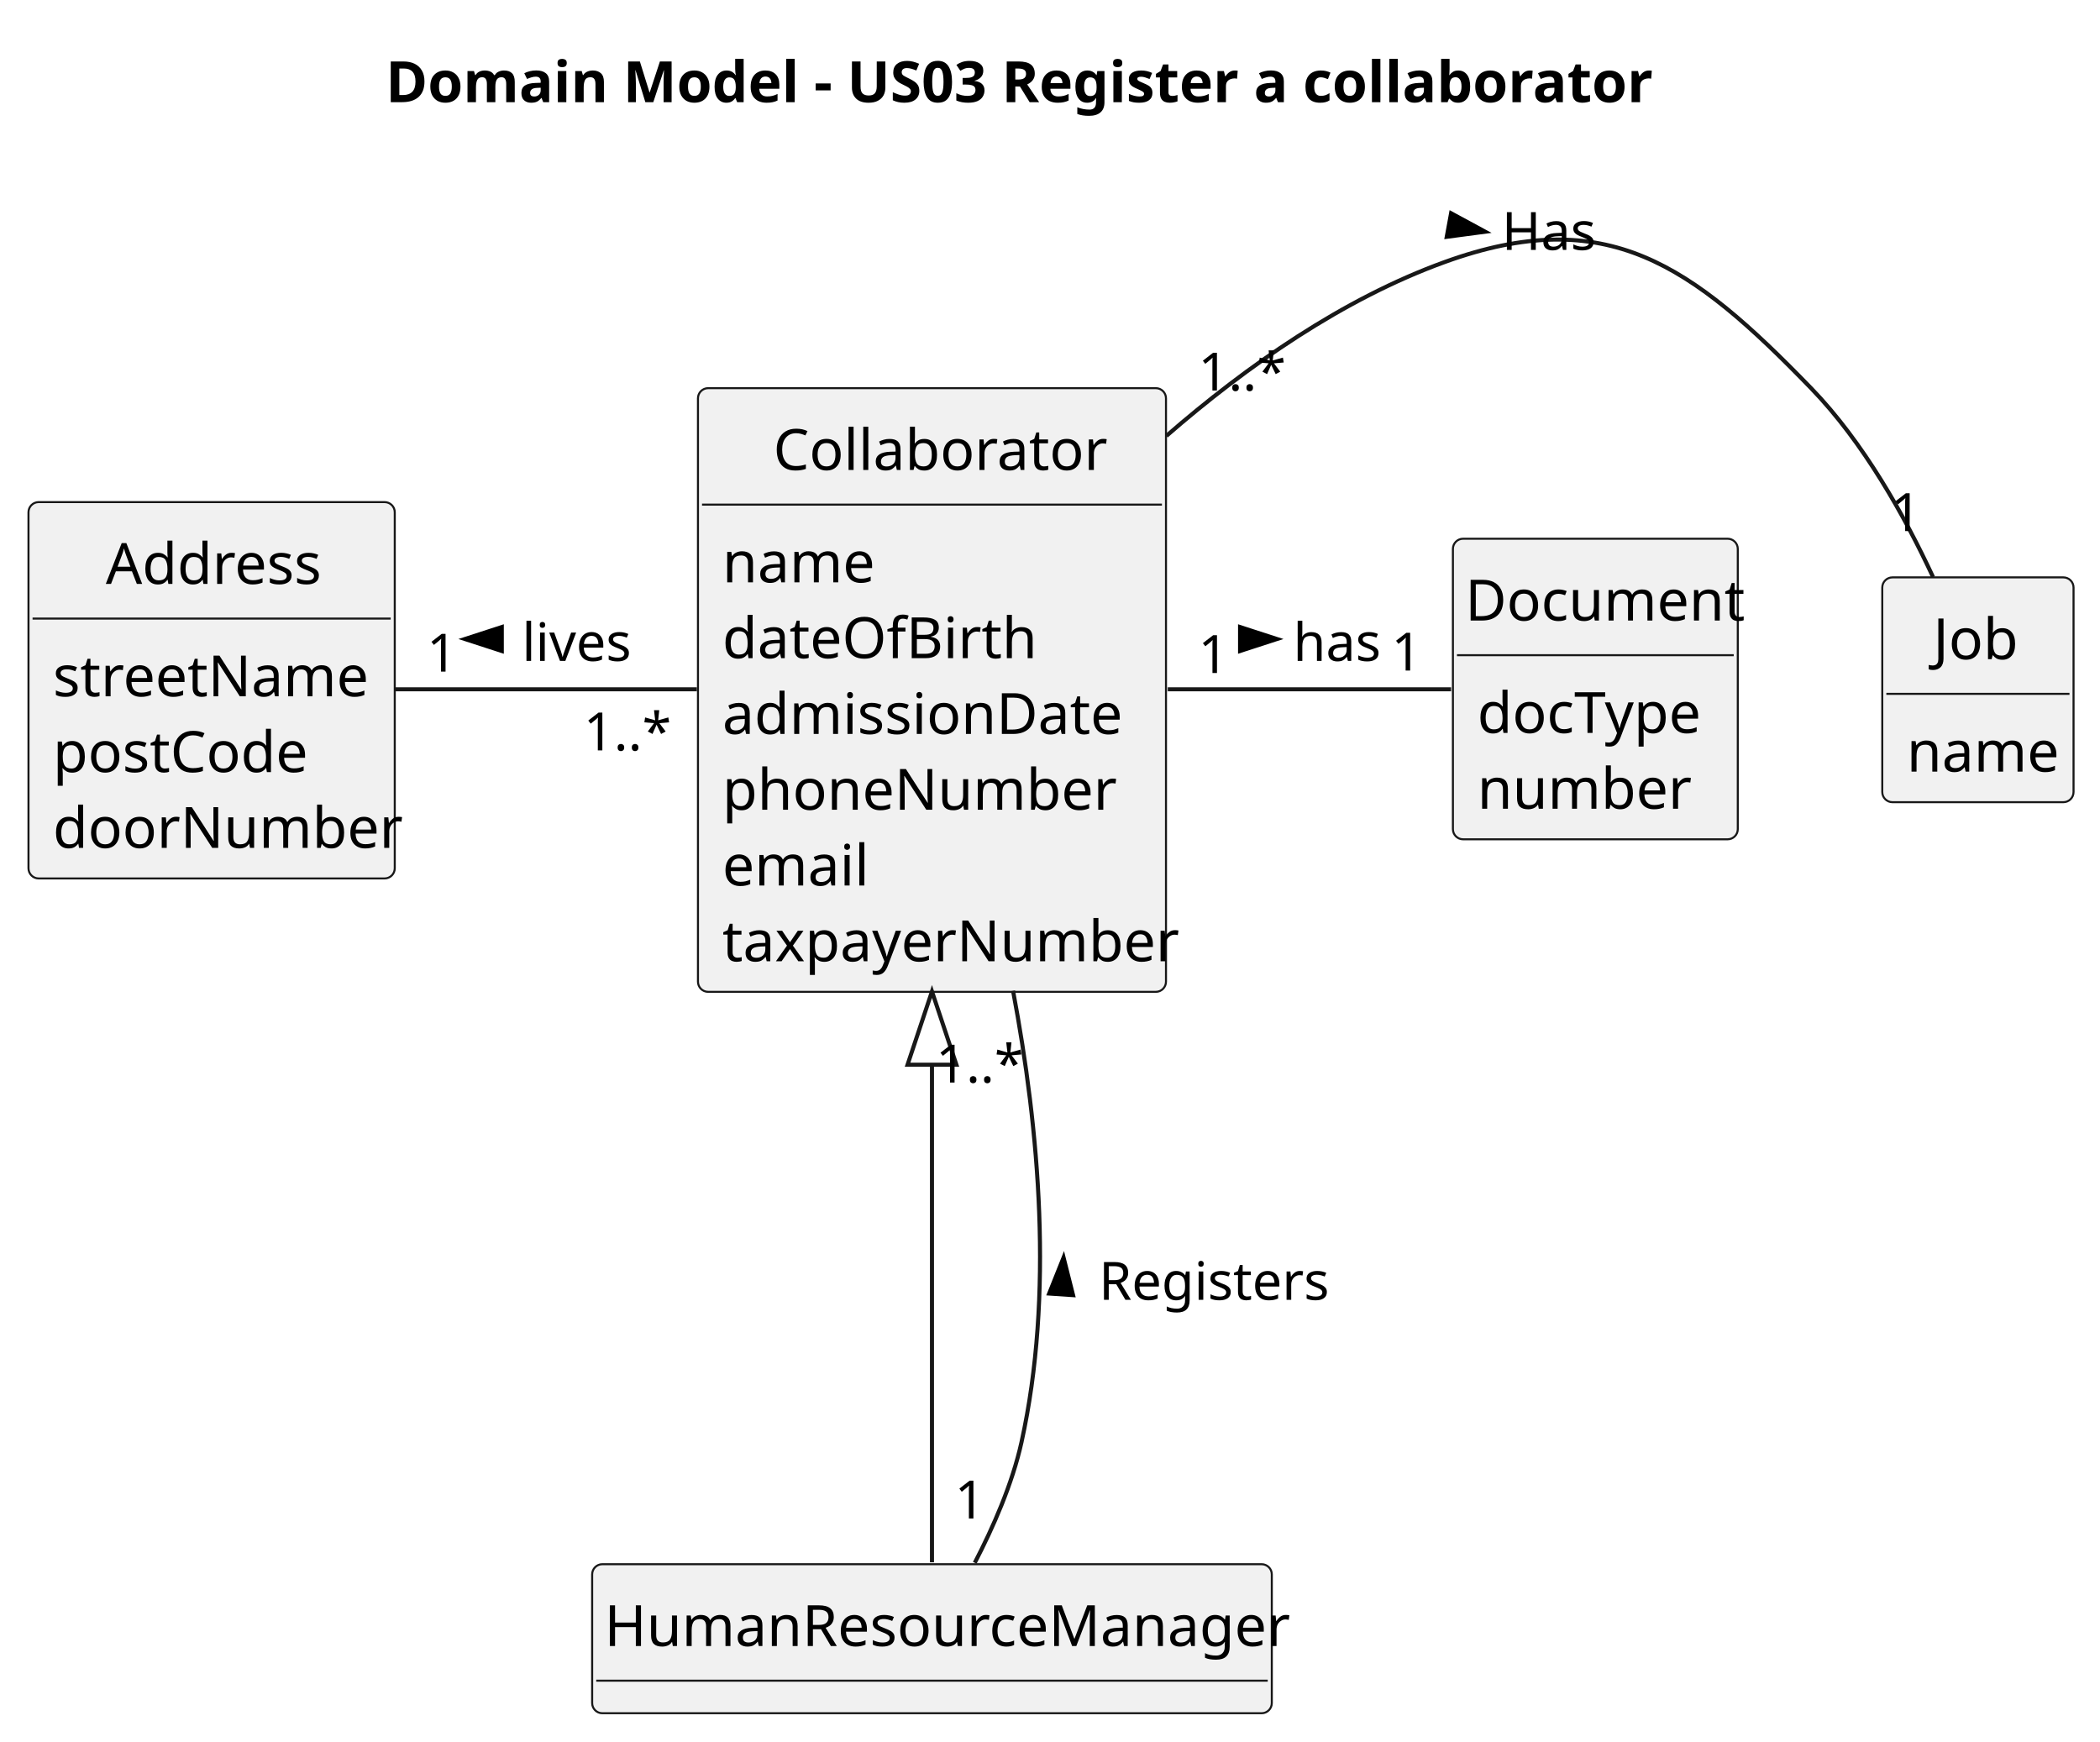
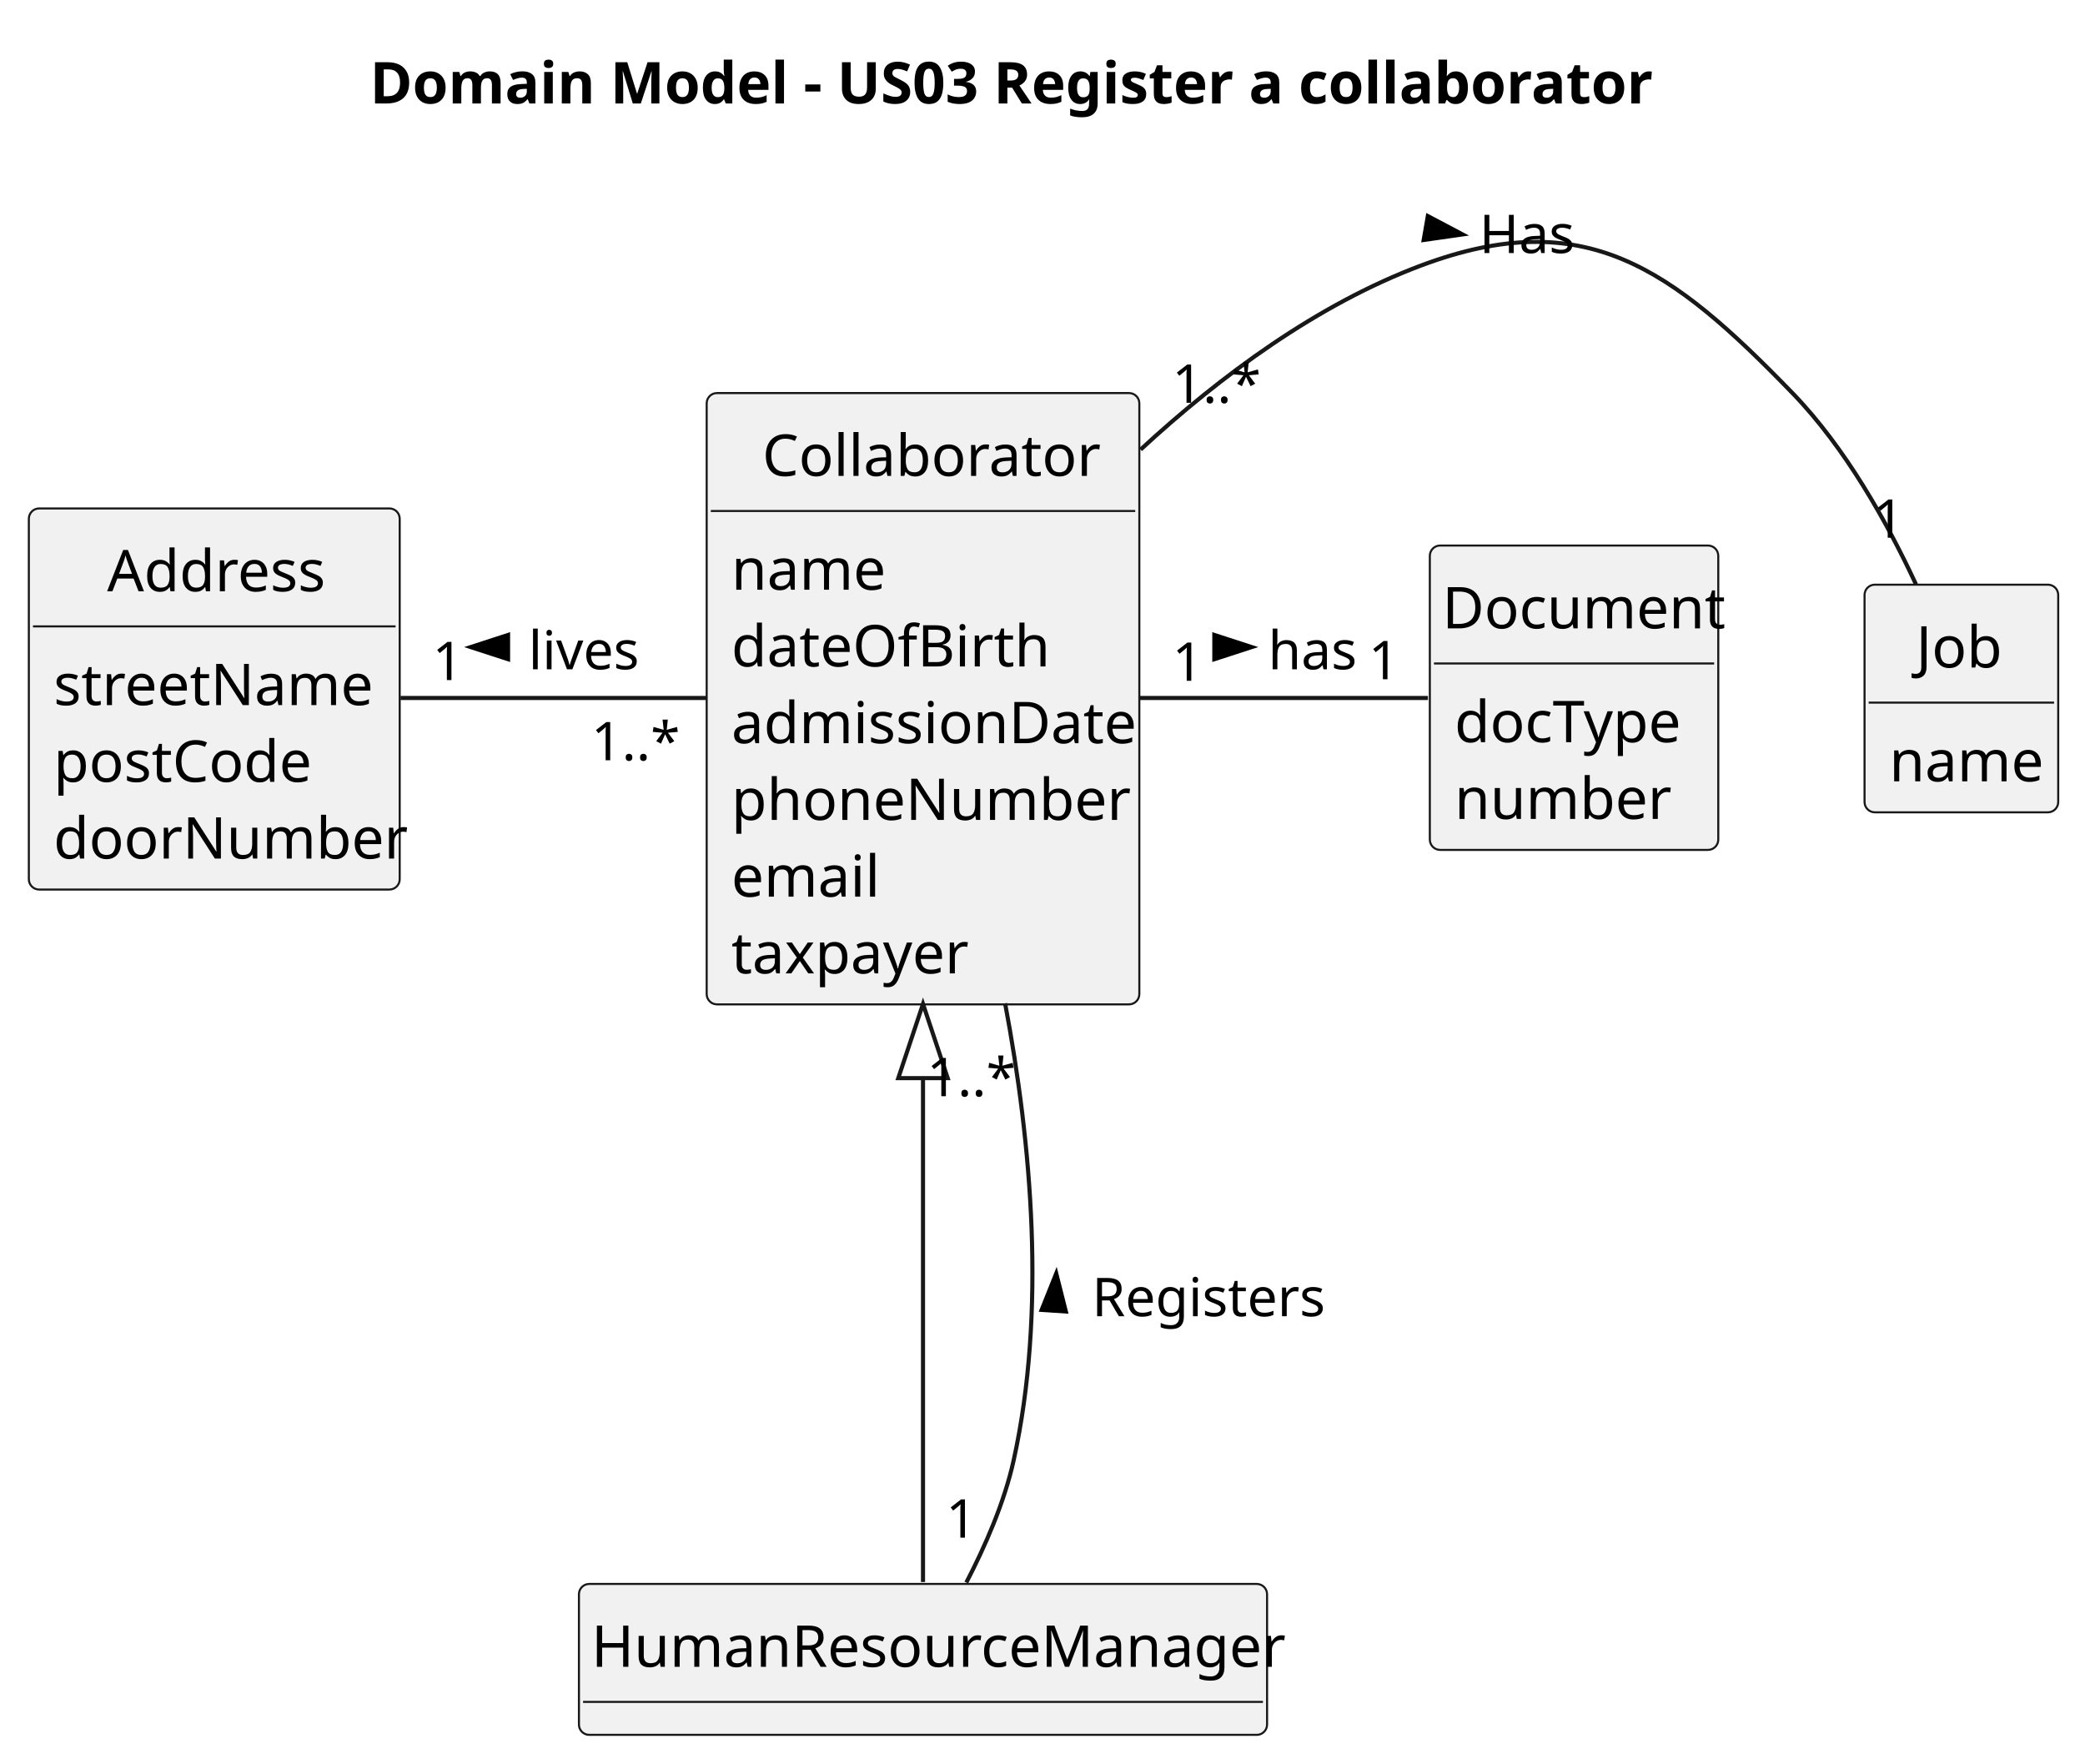
- <svg xmlns="http://www.w3.org/2000/svg" contentStyleType="text/css" height="428px" preserveAspectRatio="none" style="width:516px;height:428px;background:#FFFFFF;" version="1.1" viewBox="0 0 516 428" width="516px" zoomAndPan="magnify">
+ <svg xmlns="http://www.w3.org/2000/svg" contentStyleType="text/css" height="428px" preserveAspectRatio="none" style="width:506px;height:428px;background:#FFFFFF;" version="1.1" viewBox="0 0 506 428" width="506px" zoomAndPan="magnify">
  <defs />
  <g>
-     <text fill="#000000" font-family="sans-serif" font-size="14" font-weight="bold" lengthAdjust="spacing" textLength="313" x="94.75" y="25.107">Domain Model - US03 Register a collaborator</text>
+     <text fill="#000000" font-family="sans-serif" font-size="14" font-weight="bold" lengthAdjust="spacing" textLength="313" x="89.75" y="25.107">Domain Model - US03 Register a collaborator</text>
    <g id="elem_HumanResourceManager">
-       <rect codeLine="10" fill="#F1F1F1" height="36.621" id="HumanResourceManager" rx="2.5" ry="2.5" style="stroke:#181818;stroke-width:0.5;" width="167" x="145.5" y="384.384" />
-       <text fill="#000000" font-family="sans-serif" font-size="14" lengthAdjust="spacing" textLength="161" x="148.5" y="404.491">HumanResourceManager</text>
-       <line style="stroke:#181818;stroke-width:0.5;" x1="146.5" x2="311.5" y1="413.005" y2="413.005" />
+       <rect codeLine="10" fill="#F1F1F1" height="36.621" id="HumanResourceManager" rx="2.5" ry="2.5" style="stroke:#181818;stroke-width:0.5;" width="167" x="140.5" y="384.384" />
+       <text fill="#000000" font-family="sans-serif" font-size="14" lengthAdjust="spacing" textLength="161" x="143.5" y="404.491">HumanResourceManager</text>
+       <line style="stroke:#181818;stroke-width:0.5;" x1="141.5" x2="306.5" y1="413.005" y2="413.005" />
    </g>
    <g id="elem_Collaborator">
-       <rect codeLine="13" fill="#F1F1F1" height="148.348" id="Collaborator" rx="2.5" ry="2.5" style="stroke:#181818;stroke-width:0.5;" width="115" x="171.5" y="95.384" />
-       <text fill="#000000" font-family="sans-serif" font-size="14" lengthAdjust="spacing" textLength="78" x="190" y="115.491">Collaborator</text>
-       <line style="stroke:#181818;stroke-width:0.5;" x1="172.5" x2="285.5" y1="124.005" y2="124.005" />
+       <rect codeLine="13" fill="#F1F1F1" height="148.348" id="Collaborator" rx="2.5" ry="2.5" style="stroke:#181818;stroke-width:0.5;" width="105" x="171.5" y="95.384" />
+       <text fill="#000000" font-family="sans-serif" font-size="14" lengthAdjust="spacing" textLength="78" x="185" y="115.491">Collaborator</text>
+       <line style="stroke:#181818;stroke-width:0.5;" x1="172.5" x2="275.5" y1="124.005" y2="124.005" />
      <text fill="#000000" font-family="sans-serif" font-size="14" lengthAdjust="spacing" textLength="35" x="177.5" y="143.112">name</text>
      <text fill="#000000" font-family="sans-serif" font-size="14" lengthAdjust="spacing" textLength="72" x="177.5" y="161.733">dateOfBirth</text>
      <text fill="#000000" font-family="sans-serif" font-size="14" lengthAdjust="spacing" textLength="93" x="177.5" y="180.355">admissionDate</text>
      <text fill="#000000" font-family="sans-serif" font-size="14" lengthAdjust="spacing" textLength="89" x="177.5" y="198.976">phoneNumber</text>
      <text fill="#000000" font-family="sans-serif" font-size="14" lengthAdjust="spacing" textLength="33" x="177.5" y="217.597">email</text>
-       <text fill="#000000" font-family="sans-serif" font-size="14" lengthAdjust="spacing" textLength="103" x="177.5" y="236.218">taxpayerNumber</text>
+       <text fill="#000000" font-family="sans-serif" font-size="14" lengthAdjust="spacing" textLength="54" x="177.5" y="236.218">taxpayer</text>
    </g>
    <g id="elem_Job">
-       <rect codeLine="22" fill="#F1F1F1" height="55.242" id="Job" rx="2.5" ry="2.5" style="stroke:#181818;stroke-width:0.5;" width="47" x="462.5" y="141.884" />
-       <text fill="#000000" font-family="sans-serif" font-size="14" lengthAdjust="spacing" textLength="22" x="475" y="161.991">Job</text>
-       <line style="stroke:#181818;stroke-width:0.5;" x1="463.5" x2="508.5" y1="170.505" y2="170.505" />
-       <text fill="#000000" font-family="sans-serif" font-size="14" lengthAdjust="spacing" textLength="35" x="468.5" y="189.612">name</text>
+       <rect codeLine="22" fill="#F1F1F1" height="55.242" id="Job" rx="2.5" ry="2.5" style="stroke:#181818;stroke-width:0.5;" width="47" x="452.5" y="141.884" />
+       <text fill="#000000" font-family="sans-serif" font-size="14" lengthAdjust="spacing" textLength="22" x="465" y="161.991">Job</text>
+       <line style="stroke:#181818;stroke-width:0.5;" x1="453.5" x2="498.5" y1="170.505" y2="170.505" />
+       <text fill="#000000" font-family="sans-serif" font-size="14" lengthAdjust="spacing" textLength="35" x="458.5" y="189.612">name</text>
    </g>
    <g id="elem_Address">
      <rect codeLine="26" fill="#F1F1F1" height="92.484" id="Address" rx="2.5" ry="2.5" style="stroke:#181818;stroke-width:0.5;" width="90" x="7" y="123.384" />
      <text fill="#000000" font-family="sans-serif" font-size="14" lengthAdjust="spacing" textLength="52" x="26" y="143.491">Address</text>
      <line style="stroke:#181818;stroke-width:0.5;" x1="8" x2="96" y1="152.005" y2="152.005" />
      <text fill="#000000" font-family="sans-serif" font-size="14" lengthAdjust="spacing" textLength="72" x="13" y="171.112">streetName</text>
      <text fill="#000000" font-family="sans-serif" font-size="14" lengthAdjust="spacing" textLength="61" x="13" y="189.733">postCode</text>
      <text fill="#000000" font-family="sans-serif" font-size="14" lengthAdjust="spacing" textLength="78" x="13" y="208.355">doorNumber</text>
    </g>
    <g id="elem_Document">
-       <rect codeLine="32" fill="#F1F1F1" height="73.863" id="Document" rx="2.5" ry="2.5" style="stroke:#181818;stroke-width:0.5;" width="70" x="357" y="132.384" />
-       <text fill="#000000" font-family="sans-serif" font-size="14" lengthAdjust="spacing" textLength="64" x="360" y="152.491">Document</text>
-       <line style="stroke:#181818;stroke-width:0.5;" x1="358" x2="426" y1="161.005" y2="161.005" />
-       <text fill="#000000" font-family="sans-serif" font-size="14" lengthAdjust="spacing" textLength="55" x="363" y="180.112">docType</text>
-       <text fill="#000000" font-family="sans-serif" font-size="14" lengthAdjust="spacing" textLength="48" x="363" y="198.733">number</text>
+       <rect codeLine="32" fill="#F1F1F1" height="73.863" id="Document" rx="2.5" ry="2.5" style="stroke:#181818;stroke-width:0.5;" width="70" x="347" y="132.384" />
+       <text fill="#000000" font-family="sans-serif" font-size="14" lengthAdjust="spacing" textLength="64" x="350" y="152.491">Document</text>
+       <line style="stroke:#181818;stroke-width:0.5;" x1="348" x2="416" y1="161.005" y2="161.005" />
+       <text fill="#000000" font-family="sans-serif" font-size="14" lengthAdjust="spacing" textLength="55" x="353" y="180.112">docType</text>
+       <text fill="#000000" font-family="sans-serif" font-size="14" lengthAdjust="spacing" textLength="48" x="353" y="198.733">number</text>
    </g>
    <g id="link_Collaborator_HumanResourceManager">
-       <path codeLine="37" d="M229,261.634 C229,310.914 229,354.124 229,383.914 " fill="none" id="Collaborator-backto-HumanResourceManager" style="stroke:#181818;stroke-width:1.0;" />
-       <polygon fill="none" points="229,243.634,223,261.634,235,261.634,229,243.634" style="stroke:#181818;stroke-width:1.0;" />
+       <path codeLine="37" d="M224,261.634 C224,310.914 224,354.124 224,383.914 " fill="none" id="Collaborator-backto-HumanResourceManager" style="stroke:#181818;stroke-width:1.0;" />
+       <polygon fill="none" points="224,243.634,218,261.634,230,261.634,224,243.634" style="stroke:#181818;stroke-width:1.0;" />
    </g>
    <g id="link_HumanResourceManager_Collaborator">
-       <path codeLine="38" d="M239.51,384.044 C244,375.394 248.73,364.684 251,354.384 C258.96,318.254 255.33,277.454 248.92,243.474 " fill="none" id="HumanResourceManager-Collaborator" style="stroke:#181818;stroke-width:1.0;" />
-       <polygon fill="#000000" points="261.334,309.041,257.798,317.869,263.662,318.262,261.334,309.041" style="stroke:#000000;stroke-width:1.0;" />
-       <text fill="#000000" font-family="sans-serif" font-size="13" lengthAdjust="spacing" textLength="55" x="270" y="319.412">Registers</text>
-       <text fill="#000000" font-family="sans-serif" font-size="13" lengthAdjust="spacing" textLength="7" x="234.569" y="373.139">1</text>
-       <text fill="#000000" font-family="sans-serif" font-size="13" lengthAdjust="spacing" textLength="20" x="229.943" y="266.016">1..*</text>
+       <path codeLine="38" d="M234.51,384.044 C239,375.394 243.73,364.684 246,354.384 C253.96,318.254 250.33,277.454 243.92,243.474 " fill="none" id="HumanResourceManager-Collaborator" style="stroke:#181818;stroke-width:1.0;" />
+       <polygon fill="#000000" points="256.334,309.041,252.798,317.869,258.662,318.262,256.334,309.041" style="stroke:#000000;stroke-width:1.0;" />
+       <text fill="#000000" font-family="sans-serif" font-size="13" lengthAdjust="spacing" textLength="55" x="265" y="319.412">Registers</text>
+       <text fill="#000000" font-family="sans-serif" font-size="13" lengthAdjust="spacing" textLength="7" x="229.569" y="373.139">1</text>
+       <text fill="#000000" font-family="sans-serif" font-size="13" lengthAdjust="spacing" textLength="20" x="224.943" y="266.016">1..*</text>
    </g>
    <g id="link_Collaborator_Job">
-       <path codeLine="39" d="M286.59,107.124 C306.41,89.894 329.97,73.444 355,64.384 C394.78,49.984 415.56,65.004 445,95.384 C457.88,108.674 468.01,126.814 474.98,141.804 " fill="none" id="Collaborator-Job" style="stroke:#181818;stroke-width:1.0;" />
-       <polygon fill="#000000" points="364.917,56.934,356.554,52.407,355.49,58.187,364.917,56.934" style="stroke:#000000;stroke-width:1.0;" />
-       <text fill="#000000" font-family="sans-serif" font-size="13" lengthAdjust="spacing" textLength="23" x="369" y="61.412">Has</text>
-       <text fill="#000000" font-family="sans-serif" font-size="13" lengthAdjust="spacing" textLength="20" x="294.405" y="95.967">1..*</text>
-       <text fill="#000000" font-family="sans-serif" font-size="13" lengthAdjust="spacing" textLength="7" x="464.622" y="130.494">1</text>
+       <path codeLine="39" d="M276.8,109.104 C296.23,91.184 319.73,73.824 345,64.384 C384.63,49.584 405.56,65.004 435,95.384 C447.88,108.674 458.01,126.814 464.98,141.804 " fill="none" id="Collaborator-Job" style="stroke:#181818;stroke-width:1.0;" />
+       <polygon fill="#000000" points="354.926,56.885,346.518,52.441,345.512,58.232,354.926,56.885" style="stroke:#000000;stroke-width:1.0;" />
+       <text fill="#000000" font-family="sans-serif" font-size="13" lengthAdjust="spacing" textLength="23" x="359" y="61.412">Has</text>
+       <text fill="#000000" font-family="sans-serif" font-size="13" lengthAdjust="spacing" textLength="20" x="284.454" y="97.746">1..*</text>
+       <text fill="#000000" font-family="sans-serif" font-size="13" lengthAdjust="spacing" textLength="7" x="454.622" y="130.494">1</text>
    </g>
    <g id="link_Address_Collaborator">
-       <path codeLine="40" d="M97.12,169.384 C119.66,169.384 147.17,169.384 171.23,169.384 " fill="none" id="Address-Collaborator" style="stroke:#181818;stroke-width:1.0;" />
+       <path codeLine="40" d="M97.19,169.384 C119.98,169.384 147.76,169.384 171.49,169.384 " fill="none" id="Address-Collaborator" style="stroke:#181818;stroke-width:1.0;" />
      <polygon fill="#000000" points="114.25,157.029,123.295,159.968,123.295,154.09,114.25,157.029" style="stroke:#000000;stroke-width:1.0;" />
      <text fill="#000000" font-family="sans-serif" font-size="13" lengthAdjust="spacing" textLength="25" x="128.25" y="162.412">lives</text>
-       <text fill="#000000" font-family="sans-serif" font-size="13" lengthAdjust="spacing" textLength="7" x="104.869" y="165.042">1</text>
-       <text fill="#000000" font-family="sans-serif" font-size="13" lengthAdjust="spacing" textLength="20" x="143.394" y="184.392">1..*</text>
+       <text fill="#000000" font-family="sans-serif" font-size="13" lengthAdjust="spacing" textLength="7" x="104.95" y="165.042">1</text>
+       <text fill="#000000" font-family="sans-serif" font-size="13" lengthAdjust="spacing" textLength="20" x="143.481" y="184.498">1..*</text>
    </g>
    <g id="link_Collaborator_Document">
-       <path codeLine="41" d="M286.93,169.384 C310.17,169.384 336.21,169.384 356.55,169.384 " fill="none" id="Collaborator-Document" style="stroke:#181818;stroke-width:1.0;" />
-       <polygon fill="#000000" points="313.75,157.029,304.705,154.09,304.705,159.968,313.75,157.029" style="stroke:#000000;stroke-width:1.0;" />
-       <text fill="#000000" font-family="sans-serif" font-size="13" lengthAdjust="spacing" textLength="21" x="317.75" y="162.412">has</text>
-       <text fill="#000000" font-family="sans-serif" font-size="13" lengthAdjust="spacing" textLength="7" x="294.417" y="165.373">1</text>
-       <text fill="#000000" font-family="sans-serif" font-size="13" lengthAdjust="spacing" textLength="7" x="341.882" y="164.781">1</text>
+       <path codeLine="41" d="M276.61,169.384 C299.59,169.384 325.94,169.384 346.54,169.384 " fill="none" id="Collaborator-Document" style="stroke:#181818;stroke-width:1.0;" />
+       <polygon fill="#000000" points="303.75,157.029,294.705,154.09,294.705,159.968,303.75,157.029" style="stroke:#000000;stroke-width:1.0;" />
+       <text fill="#000000" font-family="sans-serif" font-size="13" lengthAdjust="spacing" textLength="21" x="307.75" y="162.412">has</text>
+       <text fill="#000000" font-family="sans-serif" font-size="13" lengthAdjust="spacing" textLength="7" x="284.5" y="165.213">1</text>
+       <text fill="#000000" font-family="sans-serif" font-size="13" lengthAdjust="spacing" textLength="7" x="332.113" y="164.833">1</text>
    </g>
  </g>
</svg>
